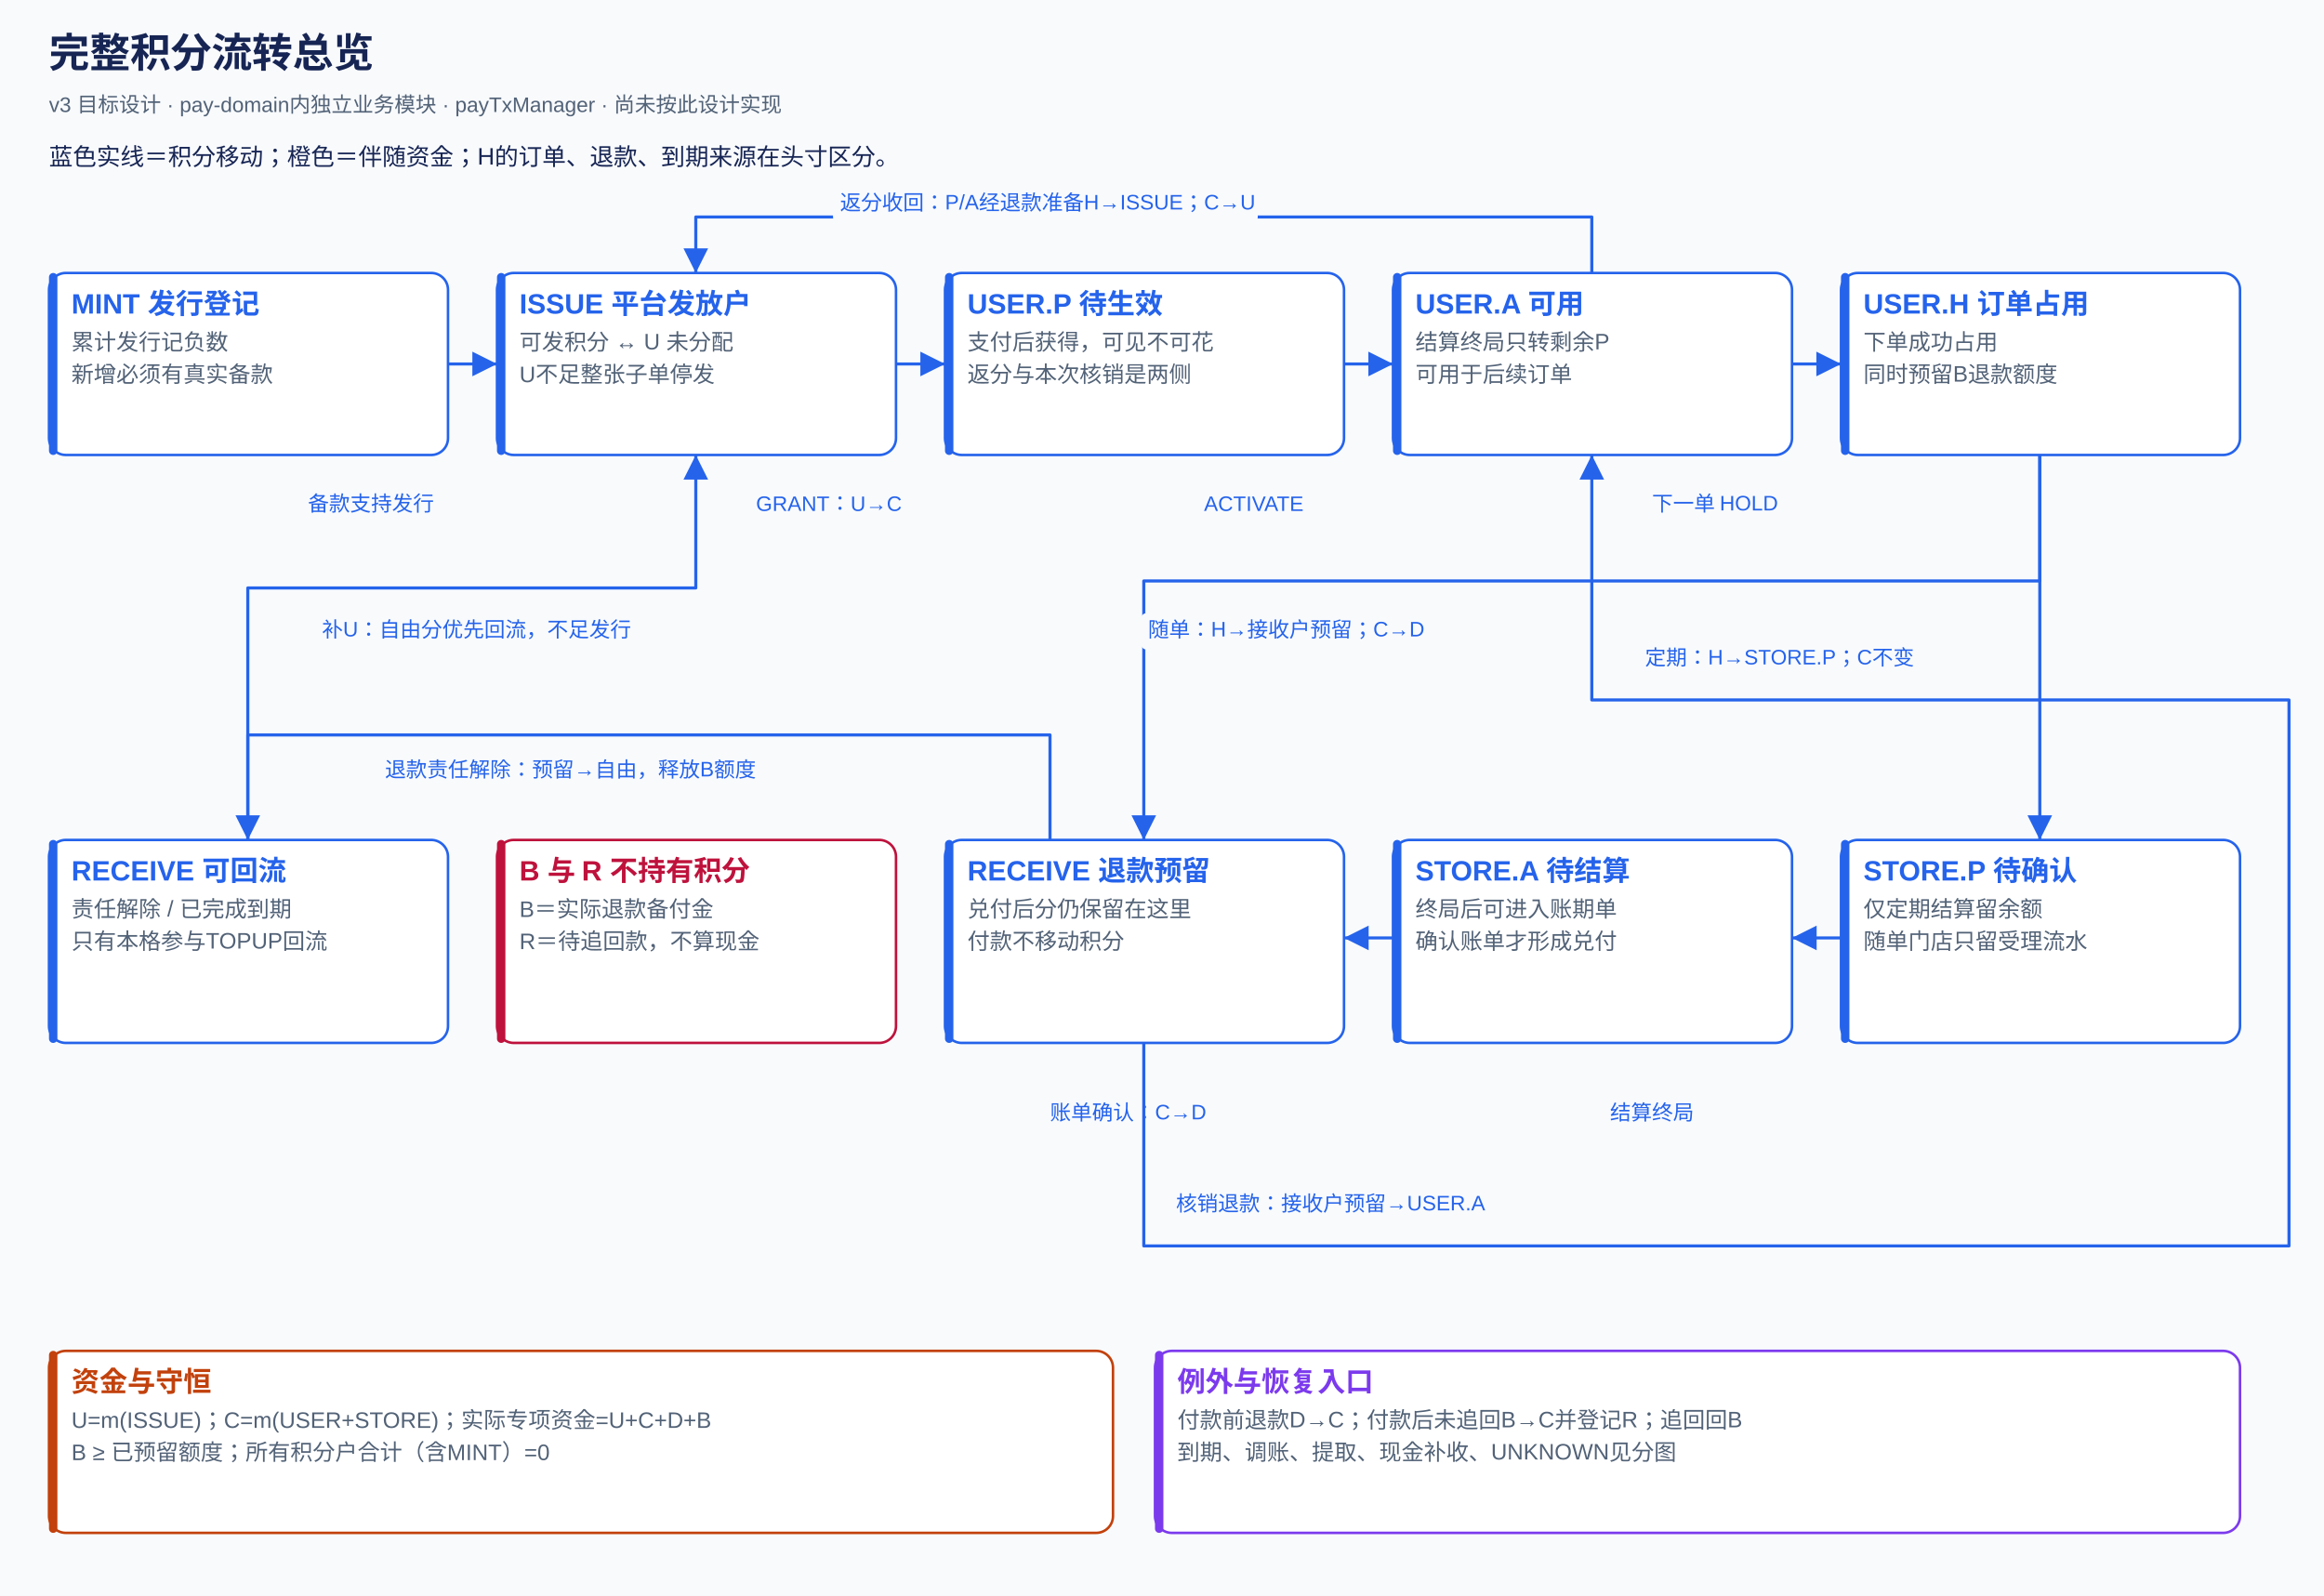
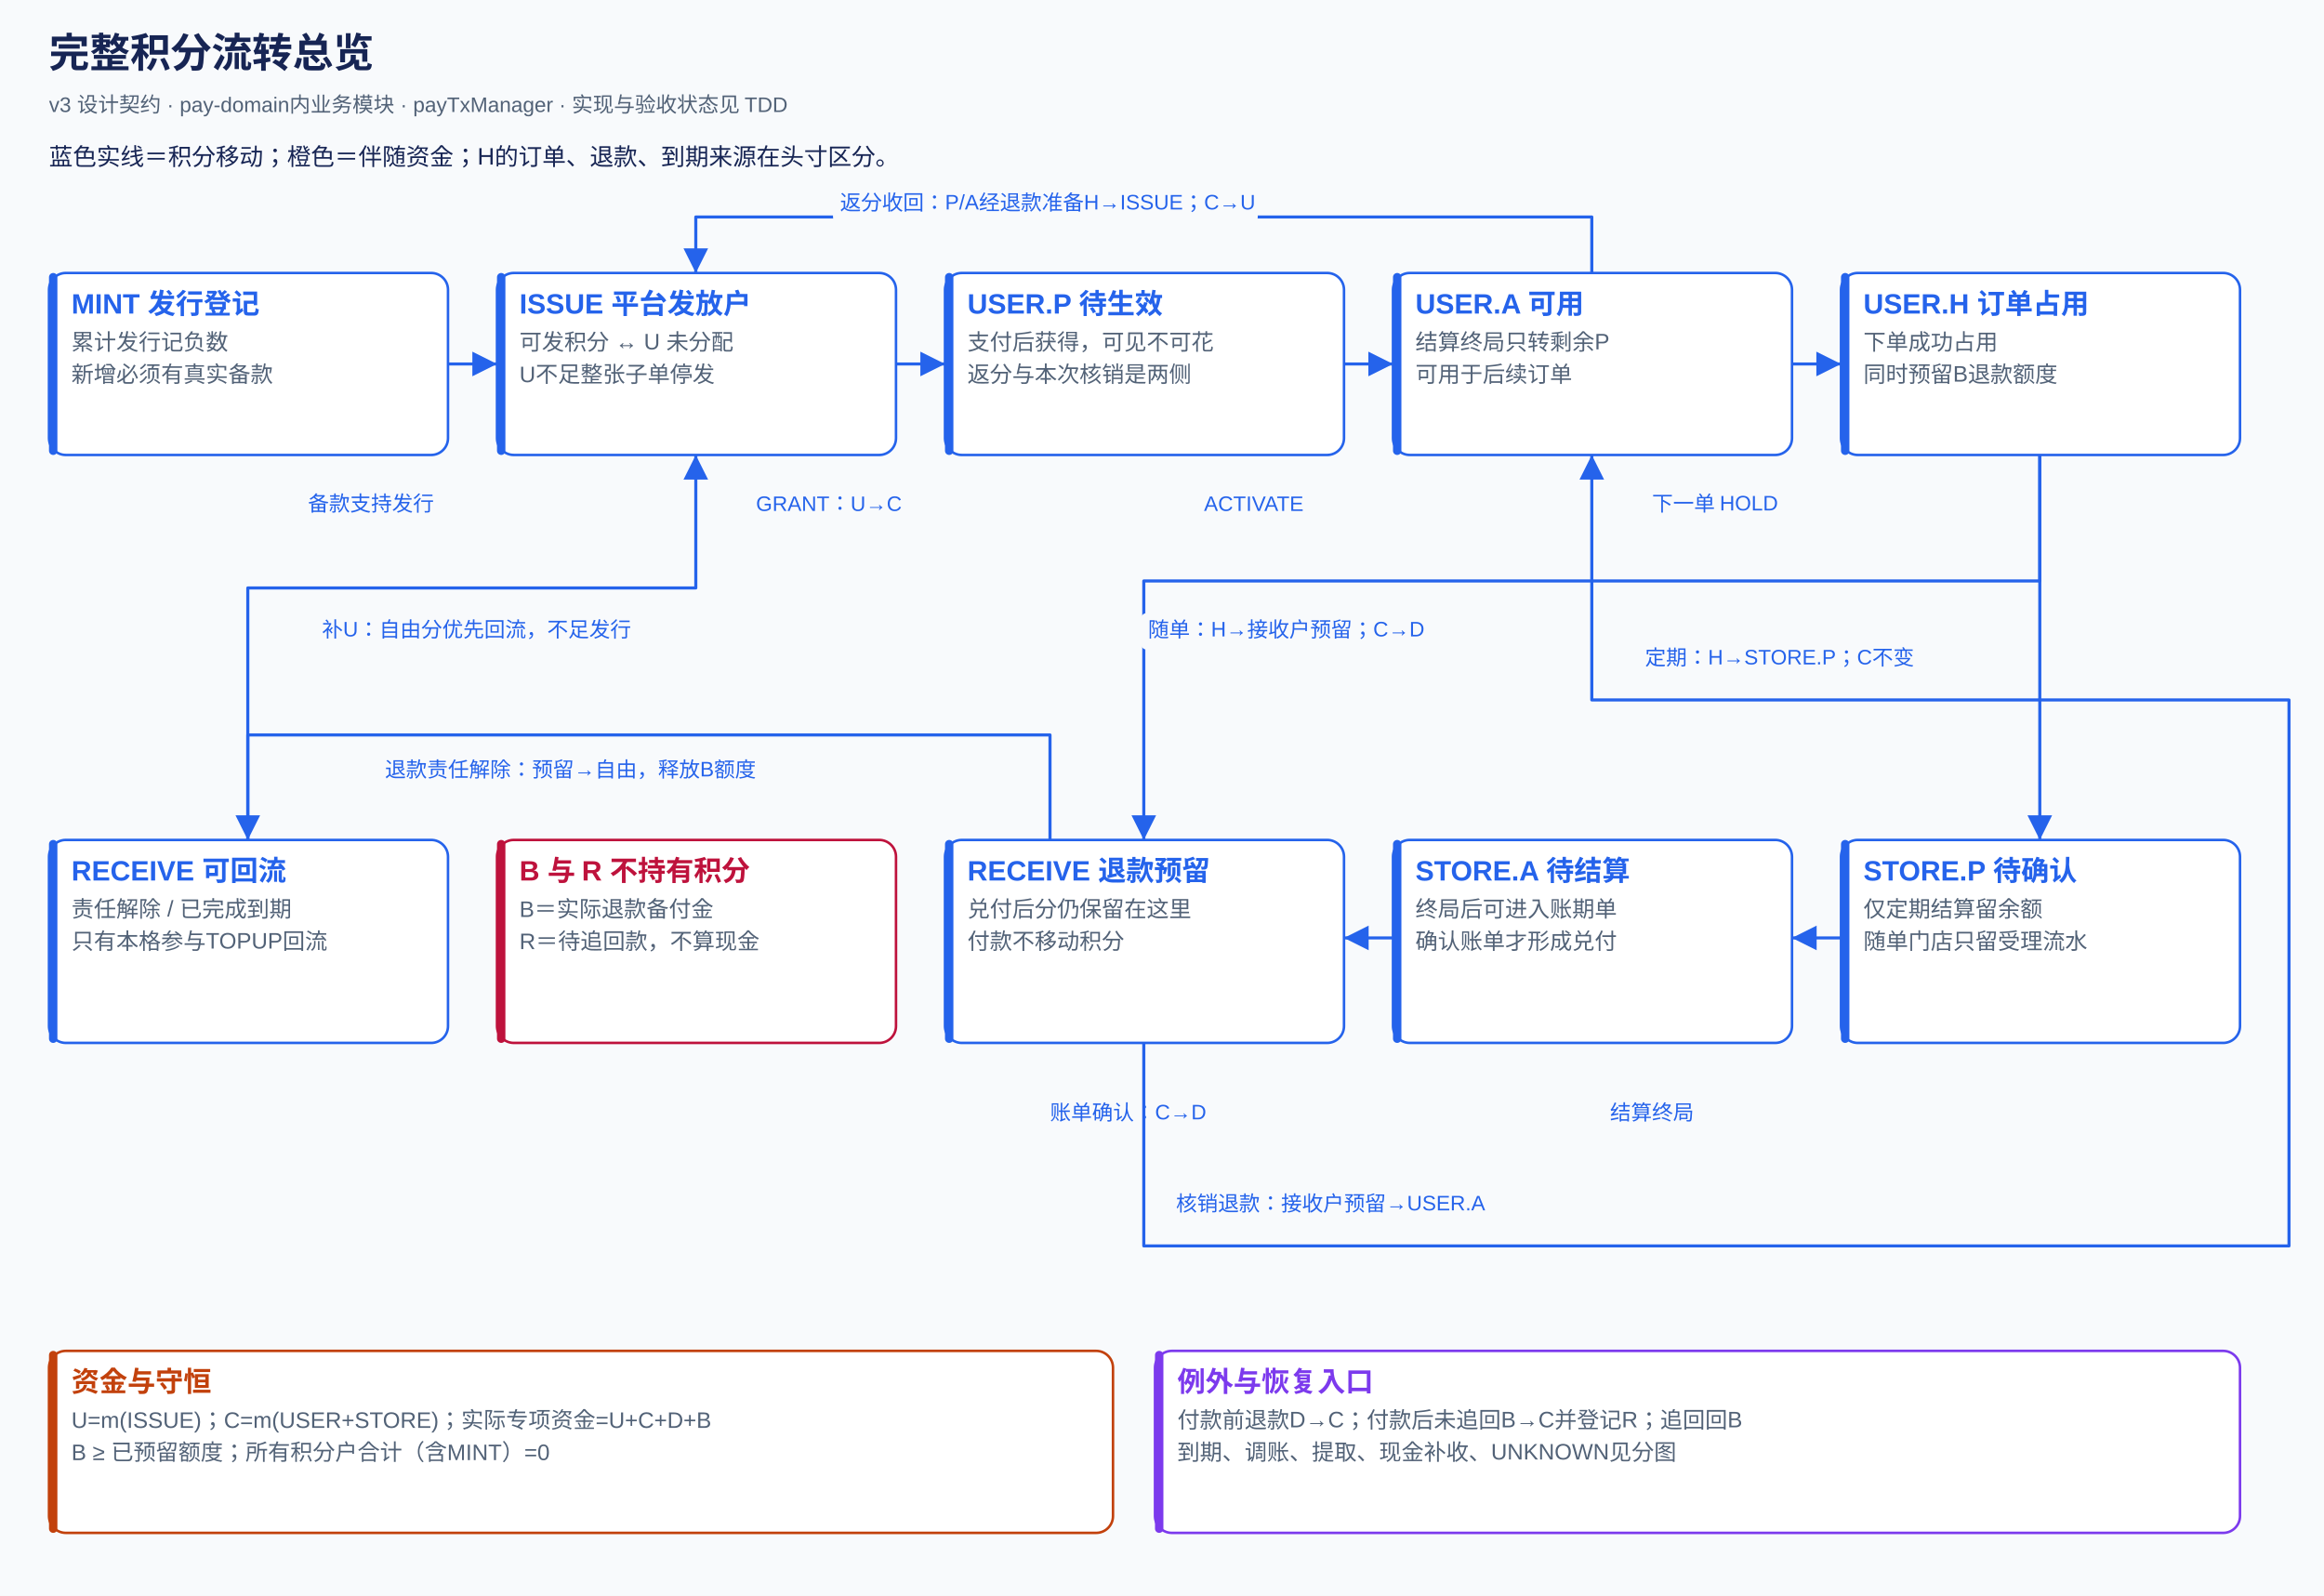
<svg xmlns="http://www.w3.org/2000/svg" width="1660" height="1140" viewBox="0 0 1660 1140">
  <defs>
    <marker id="point" markerWidth="9" markerHeight="8" refX="8" refY="4" orient="auto">
      <path d="M0 0L8 4L0 8" fill="#2563eb" />
    </marker>
    <marker id="money" markerWidth="9" markerHeight="8" refX="8" refY="4" orient="auto">
      <path d="M0 0L8 4L0 8" fill="#c2410c" />
    </marker>
    <marker id="dep" markerWidth="10" markerHeight="9" refX="9" refY="4.5" orient="auto">
      <path d="M0 0L9 4.5L0 9" fill="none" stroke="#64748b" />
    </marker>
    <marker id="real" markerWidth="13" markerHeight="12" refX="12" refY="6" orient="auto">
      <path d="M0 0L12 6L0 12Z" fill="white" stroke="#475569" />
    </marker>
    <marker id="diamond" markerWidth="15" markerHeight="10" refX="14" refY="5" orient="auto-start-reverse">
      <path d="M0 5L7 0L14 5L7 10Z" fill="#475569" />
    </marker>
  </defs>
  <rect width="1660" height="1140" fill="#f8fafc" />
  <text x="35" y="48" font-family="PingFang SC,Microsoft YaHei,Arial,sans-serif" font-size="29" fill="#172554" font-weight="650" text-anchor="start">完整积分流转总览</text>
-   <text x="35" y="80" font-family="PingFang SC,Microsoft YaHei,Arial,sans-serif" font-size="15" fill="#526277" font-weight="400" text-anchor="start">v3 目标设计 · pay-domain内独立业务模块 · payTxManager · 尚未按此设计实现</text>
+   <text x="35" y="80" font-family="PingFang SC,Microsoft YaHei,Arial,sans-serif" font-size="15" fill="#526277" font-weight="400" text-anchor="start">v3 设计契约 · pay-domain内业务模块 · payTxManager · 实现与验收状态见 TDD</text>
  <text x="35" y="118" font-family="PingFang SC,Microsoft YaHei,Arial,sans-serif" font-size="17" fill="#172554" font-weight="400" text-anchor="start">蓝色实线＝积分移动；橙色＝伴随资金；H的订单、退款、到期来源在头寸区分。</text>
  <rect x="35" y="195" width="285" height="130" rx="12" fill="white" stroke="#2563eb" stroke-width="1.8" />
  <rect x="35" y="195" width="6" height="130" rx="3" fill="#2563eb" />
  <text x="51" y="224" font-family="PingFang SC,Microsoft YaHei,Arial,sans-serif" font-size="20" fill="#2563eb" font-weight="650" text-anchor="start">MINT 发行登记</text>
  <text x="51" y="250" font-family="PingFang SC,Microsoft YaHei,Arial,sans-serif" font-size="16" fill="#526277" font-weight="400" text-anchor="start">累计发行记负数</text>
  <text x="51" y="273" font-family="PingFang SC,Microsoft YaHei,Arial,sans-serif" font-size="16" fill="#526277" font-weight="400" text-anchor="start">新增必须有真实备款</text>
  <rect x="355" y="195" width="285" height="130" rx="12" fill="white" stroke="#2563eb" stroke-width="1.8" />
  <rect x="355" y="195" width="6" height="130" rx="3" fill="#2563eb" />
  <text x="371" y="224" font-family="PingFang SC,Microsoft YaHei,Arial,sans-serif" font-size="20" fill="#2563eb" font-weight="650" text-anchor="start">ISSUE 平台发放户</text>
  <text x="371" y="250" font-family="PingFang SC,Microsoft YaHei,Arial,sans-serif" font-size="16" fill="#526277" font-weight="400" text-anchor="start">可发积分 ↔ U 未分配</text>
  <text x="371" y="273" font-family="PingFang SC,Microsoft YaHei,Arial,sans-serif" font-size="16" fill="#526277" font-weight="400" text-anchor="start">U不足整张子单停发</text>
  <rect x="675" y="195" width="285" height="130" rx="12" fill="white" stroke="#2563eb" stroke-width="1.8" />
  <rect x="675" y="195" width="6" height="130" rx="3" fill="#2563eb" />
  <text x="691" y="224" font-family="PingFang SC,Microsoft YaHei,Arial,sans-serif" font-size="20" fill="#2563eb" font-weight="650" text-anchor="start">USER.P 待生效</text>
  <text x="691" y="250" font-family="PingFang SC,Microsoft YaHei,Arial,sans-serif" font-size="16" fill="#526277" font-weight="400" text-anchor="start">支付后获得，可见不可花</text>
  <text x="691" y="273" font-family="PingFang SC,Microsoft YaHei,Arial,sans-serif" font-size="16" fill="#526277" font-weight="400" text-anchor="start">返分与本次核销是两侧</text>
  <rect x="995" y="195" width="285" height="130" rx="12" fill="white" stroke="#2563eb" stroke-width="1.8" />
  <rect x="995" y="195" width="6" height="130" rx="3" fill="#2563eb" />
  <text x="1011" y="224" font-family="PingFang SC,Microsoft YaHei,Arial,sans-serif" font-size="20" fill="#2563eb" font-weight="650" text-anchor="start">USER.A 可用</text>
  <text x="1011" y="250" font-family="PingFang SC,Microsoft YaHei,Arial,sans-serif" font-size="16" fill="#526277" font-weight="400" text-anchor="start">结算终局只转剩余P</text>
  <text x="1011" y="273" font-family="PingFang SC,Microsoft YaHei,Arial,sans-serif" font-size="16" fill="#526277" font-weight="400" text-anchor="start">可用于后续订单</text>
  <rect x="1315" y="195" width="285" height="130" rx="12" fill="white" stroke="#2563eb" stroke-width="1.8" />
  <rect x="1315" y="195" width="6" height="130" rx="3" fill="#2563eb" />
  <text x="1331" y="224" font-family="PingFang SC,Microsoft YaHei,Arial,sans-serif" font-size="20" fill="#2563eb" font-weight="650" text-anchor="start">USER.H 订单占用</text>
  <text x="1331" y="250" font-family="PingFang SC,Microsoft YaHei,Arial,sans-serif" font-size="16" fill="#526277" font-weight="400" text-anchor="start">下单成功占用</text>
  <text x="1331" y="273" font-family="PingFang SC,Microsoft YaHei,Arial,sans-serif" font-size="16" fill="#526277" font-weight="400" text-anchor="start">同时预留B退款额度</text>
  <rect x="35" y="600" width="285" height="145" rx="12" fill="white" stroke="#2563eb" stroke-width="1.8" />
  <rect x="35" y="600" width="6" height="145" rx="3" fill="#2563eb" />
  <text x="51" y="629" font-family="PingFang SC,Microsoft YaHei,Arial,sans-serif" font-size="20" fill="#2563eb" font-weight="650" text-anchor="start">RECEIVE 可回流</text>
  <text x="51" y="655" font-family="PingFang SC,Microsoft YaHei,Arial,sans-serif" font-size="16" fill="#526277" font-weight="400" text-anchor="start">责任解除 / 已完成到期</text>
  <text x="51" y="678" font-family="PingFang SC,Microsoft YaHei,Arial,sans-serif" font-size="16" fill="#526277" font-weight="400" text-anchor="start">只有本格参与TOPUP回流</text>
  <rect x="675" y="600" width="285" height="145" rx="12" fill="white" stroke="#2563eb" stroke-width="1.8" />
  <rect x="675" y="600" width="6" height="145" rx="3" fill="#2563eb" />
  <text x="691" y="629" font-family="PingFang SC,Microsoft YaHei,Arial,sans-serif" font-size="20" fill="#2563eb" font-weight="650" text-anchor="start">RECEIVE 退款预留</text>
  <text x="691" y="655" font-family="PingFang SC,Microsoft YaHei,Arial,sans-serif" font-size="16" fill="#526277" font-weight="400" text-anchor="start">兑付后分仍保留在这里</text>
  <text x="691" y="678" font-family="PingFang SC,Microsoft YaHei,Arial,sans-serif" font-size="16" fill="#526277" font-weight="400" text-anchor="start">付款不移动积分</text>
  <rect x="995" y="600" width="285" height="145" rx="12" fill="white" stroke="#2563eb" stroke-width="1.8" />
  <rect x="995" y="600" width="6" height="145" rx="3" fill="#2563eb" />
  <text x="1011" y="629" font-family="PingFang SC,Microsoft YaHei,Arial,sans-serif" font-size="20" fill="#2563eb" font-weight="650" text-anchor="start">STORE.A 待结算</text>
  <text x="1011" y="655" font-family="PingFang SC,Microsoft YaHei,Arial,sans-serif" font-size="16" fill="#526277" font-weight="400" text-anchor="start">终局后可进入账期单</text>
  <text x="1011" y="678" font-family="PingFang SC,Microsoft YaHei,Arial,sans-serif" font-size="16" fill="#526277" font-weight="400" text-anchor="start">确认账单才形成兑付</text>
  <rect x="1315" y="600" width="285" height="145" rx="12" fill="white" stroke="#2563eb" stroke-width="1.8" />
  <rect x="1315" y="600" width="6" height="145" rx="3" fill="#2563eb" />
  <text x="1331" y="629" font-family="PingFang SC,Microsoft YaHei,Arial,sans-serif" font-size="20" fill="#2563eb" font-weight="650" text-anchor="start">STORE.P 待确认</text>
  <text x="1331" y="655" font-family="PingFang SC,Microsoft YaHei,Arial,sans-serif" font-size="16" fill="#526277" font-weight="400" text-anchor="start">仅定期结算留余额</text>
  <text x="1331" y="678" font-family="PingFang SC,Microsoft YaHei,Arial,sans-serif" font-size="16" fill="#526277" font-weight="400" text-anchor="start">随单门店只留受理流水</text>
  <path d="M320,260 L355,260" fill="none" stroke="#2563eb" stroke-width="2.2" stroke-linejoin="round" marker-end="url(#point)" />
  <rect x="215" y="348" width="106" height="26" rx="4" fill="#f8fafc" />
  <text x="220" y="365" font-family="PingFang SC,Microsoft YaHei,Arial,sans-serif" font-size="15" fill="#2563eb" font-weight="400" text-anchor="start">备款支持发行</text>
  <path d="M640,260 L675,260" fill="none" stroke="#2563eb" stroke-width="2.2" stroke-linejoin="round" marker-end="url(#point)" />
  <rect x="535" y="348" width="104.8" height="26" rx="4" fill="#f8fafc" />
  <text x="540" y="365" font-family="PingFang SC,Microsoft YaHei,Arial,sans-serif" font-size="15" fill="#2563eb" font-weight="400" text-anchor="start">GRANT：U→C</text>
  <path d="M960,260 L995,260" fill="none" stroke="#2563eb" stroke-width="2.2" stroke-linejoin="round" marker-end="url(#point)" />
  <rect x="855" y="348" width="83.2" height="26" rx="4" fill="#f8fafc" />
  <text x="860" y="365" font-family="PingFang SC,Microsoft YaHei,Arial,sans-serif" font-size="15" fill="#2563eb" font-weight="400" text-anchor="start">ACTIVATE</text>
  <path d="M1280,260 L1315,260" fill="none" stroke="#2563eb" stroke-width="2.2" stroke-linejoin="round" marker-end="url(#point)" />
  <rect x="1175" y="348" width="103" height="26" rx="4" fill="#f8fafc" />
  <text x="1180" y="365" font-family="PingFang SC,Microsoft YaHei,Arial,sans-serif" font-size="15" fill="#2563eb" font-weight="400" text-anchor="start">下一单 HOLD</text>
  <path d="M1457,325 L1457,600" fill="none" stroke="#2563eb" stroke-width="2.2" stroke-linejoin="round" marker-end="url(#point)" />
  <rect x="1170" y="458" width="196.6" height="26" rx="4" fill="#f8fafc" />
  <text x="1175" y="475" font-family="PingFang SC,Microsoft YaHei,Arial,sans-serif" font-size="15" fill="#2563eb" font-weight="400" text-anchor="start">定期：H→STORE.P；C不变</text>
  <path d="M1315,670 L1280,670" fill="none" stroke="#2563eb" stroke-width="2.2" stroke-linejoin="round" marker-end="url(#point)" />
  <rect x="1145" y="783" width="76" height="26" rx="4" fill="#f8fafc" />
  <text x="1150" y="800" font-family="PingFang SC,Microsoft YaHei,Arial,sans-serif" font-size="15" fill="#2563eb" font-weight="400" text-anchor="start">结算终局</text>
  <path d="M995,670 L960,670" fill="none" stroke="#2563eb" stroke-width="2.2" stroke-linejoin="round" marker-end="url(#point)" />
  <rect x="745" y="783" width="122.8" height="26" rx="4" fill="#f8fafc" />
  <text x="750" y="800" font-family="PingFang SC,Microsoft YaHei,Arial,sans-serif" font-size="15" fill="#2563eb" font-weight="400" text-anchor="start">账单确认：C→D</text>
  <path d="M1457,325 L1457,415 L817,415 L817,600" fill="none" stroke="#2563eb" stroke-width="2.2" stroke-linejoin="round" marker-end="url(#point)" />
  <rect x="815" y="438" width="206.2" height="26" rx="4" fill="#f8fafc" />
  <text x="820" y="455" font-family="PingFang SC,Microsoft YaHei,Arial,sans-serif" font-size="15" fill="#2563eb" font-weight="400" text-anchor="start">随单：H→接收户预留；C→D</text>
  <path d="M750,600 L750,525 L177,525 L177,600" fill="none" stroke="#2563eb" stroke-width="2.2" stroke-linejoin="round" marker-end="url(#point)" />
  <rect x="270" y="538" width="279.4" height="26" rx="4" fill="#f8fafc" />
  <text x="275" y="555" font-family="PingFang SC,Microsoft YaHei,Arial,sans-serif" font-size="15" fill="#2563eb" font-weight="400" text-anchor="start">退款责任解除：预留→自由，释放B额度</text>
  <path d="M177,600 L177,420 L497,420 L497,325" fill="none" stroke="#2563eb" stroke-width="2.2" stroke-linejoin="round" marker-end="url(#point)" />
  <rect x="225" y="438" width="234.4" height="26" rx="4" fill="#f8fafc" />
  <text x="230" y="455" font-family="PingFang SC,Microsoft YaHei,Arial,sans-serif" font-size="15" fill="#2563eb" font-weight="400" text-anchor="start">补U：自由分优先回流，不足发行</text>
  <path d="M817,745 L817,890 L1635,890 L1635,500 L1137,500 L1137,325" fill="none" stroke="#2563eb" stroke-width="2.2" stroke-linejoin="round" marker-end="url(#point)" />
  <rect x="835" y="848" width="231.4" height="26" rx="4" fill="#f8fafc" />
  <text x="840" y="865" font-family="PingFang SC,Microsoft YaHei,Arial,sans-serif" font-size="15" fill="#2563eb" font-weight="400" text-anchor="start">核销退款：接收户预留→USER.A</text>
  <path d="M1137,195 L1137,155 L497,155 L497,195" fill="none" stroke="#2563eb" stroke-width="2.2" stroke-linejoin="round" marker-end="url(#point)" />
  <rect x="595" y="133" width="303.4" height="26" rx="4" fill="#f8fafc" />
  <text x="600" y="150" font-family="PingFang SC,Microsoft YaHei,Arial,sans-serif" font-size="15" fill="#2563eb" font-weight="400" text-anchor="start">返分收回：P/A经退款准备H→ISSUE；C→U</text>
  <rect x="355" y="600" width="285" height="145" rx="12" fill="white" stroke="#be123c" stroke-width="1.8" />
  <rect x="355" y="600" width="6" height="145" rx="3" fill="#be123c" />
  <text x="371" y="629" font-family="PingFang SC,Microsoft YaHei,Arial,sans-serif" font-size="20" fill="#be123c" font-weight="650" text-anchor="start">B 与 R 不持有积分</text>
  <text x="371" y="655" font-family="PingFang SC,Microsoft YaHei,Arial,sans-serif" font-size="16" fill="#526277" font-weight="400" text-anchor="start">B＝实际退款备付金</text>
  <text x="371" y="678" font-family="PingFang SC,Microsoft YaHei,Arial,sans-serif" font-size="16" fill="#526277" font-weight="400" text-anchor="start">R＝待追回款，不算现金</text>
  <rect x="35" y="965" width="760" height="130" rx="12" fill="white" stroke="#c2410c" stroke-width="1.8" />
  <rect x="35" y="965" width="6" height="130" rx="3" fill="#c2410c" />
  <text x="51" y="994" font-family="PingFang SC,Microsoft YaHei,Arial,sans-serif" font-size="20" fill="#c2410c" font-weight="650" text-anchor="start">资金与守恒</text>
  <text x="51" y="1020" font-family="PingFang SC,Microsoft YaHei,Arial,sans-serif" font-size="16" fill="#526277" font-weight="400" text-anchor="start">U=m(ISSUE)；C=m(USER+STORE)；实际专项资金=U+C+D+B</text>
  <text x="51" y="1043" font-family="PingFang SC,Microsoft YaHei,Arial,sans-serif" font-size="16" fill="#526277" font-weight="400" text-anchor="start">B ≥ 已预留额度；所有积分户合计（含MINT）=0</text>
  <rect x="825" y="965" width="775" height="130" rx="12" fill="white" stroke="#7c3aed" stroke-width="1.8" />
  <rect x="825" y="965" width="6" height="130" rx="3" fill="#7c3aed" />
  <text x="841" y="994" font-family="PingFang SC,Microsoft YaHei,Arial,sans-serif" font-size="20" fill="#7c3aed" font-weight="650" text-anchor="start">例外与恢复入口</text>
  <text x="841" y="1020" font-family="PingFang SC,Microsoft YaHei,Arial,sans-serif" font-size="16" fill="#526277" font-weight="400" text-anchor="start">付款前退款D→C；付款后未追回B→C并登记R；追回回B</text>
  <text x="841" y="1043" font-family="PingFang SC,Microsoft YaHei,Arial,sans-serif" font-size="16" fill="#526277" font-weight="400" text-anchor="start">到期、调账、提取、现金补收、UNKNOWN见分图</text>
</svg>
